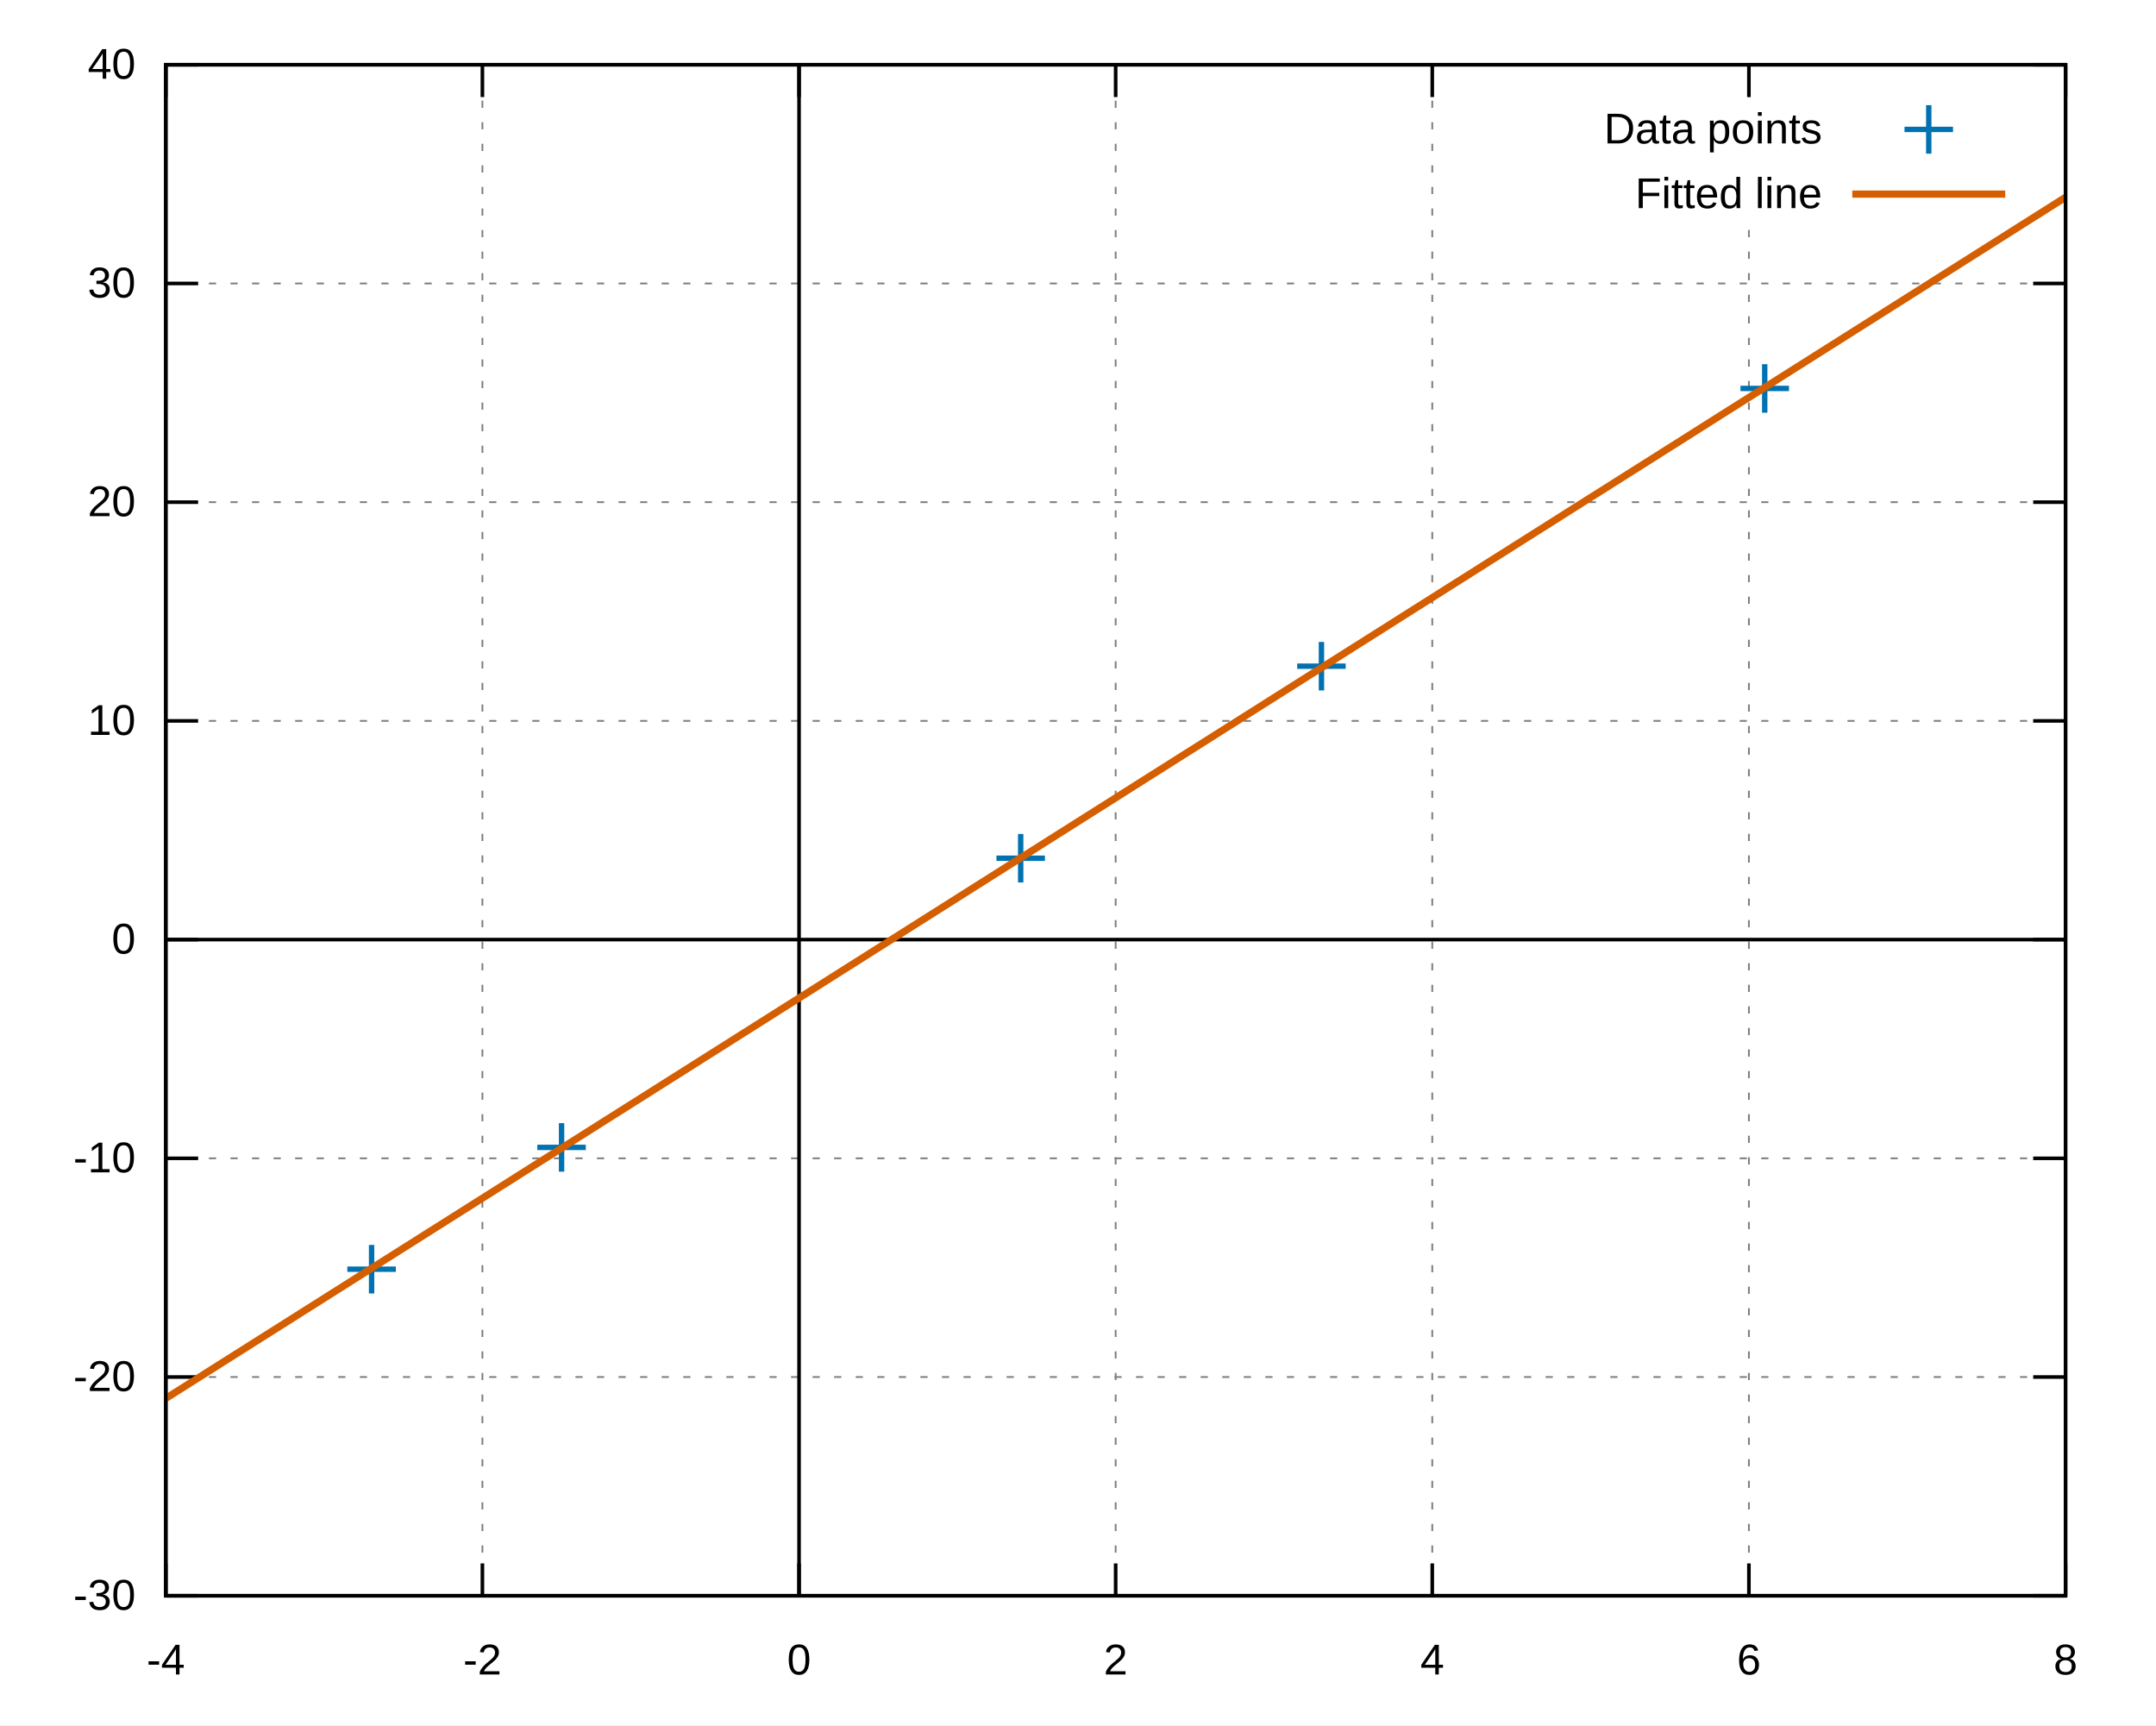
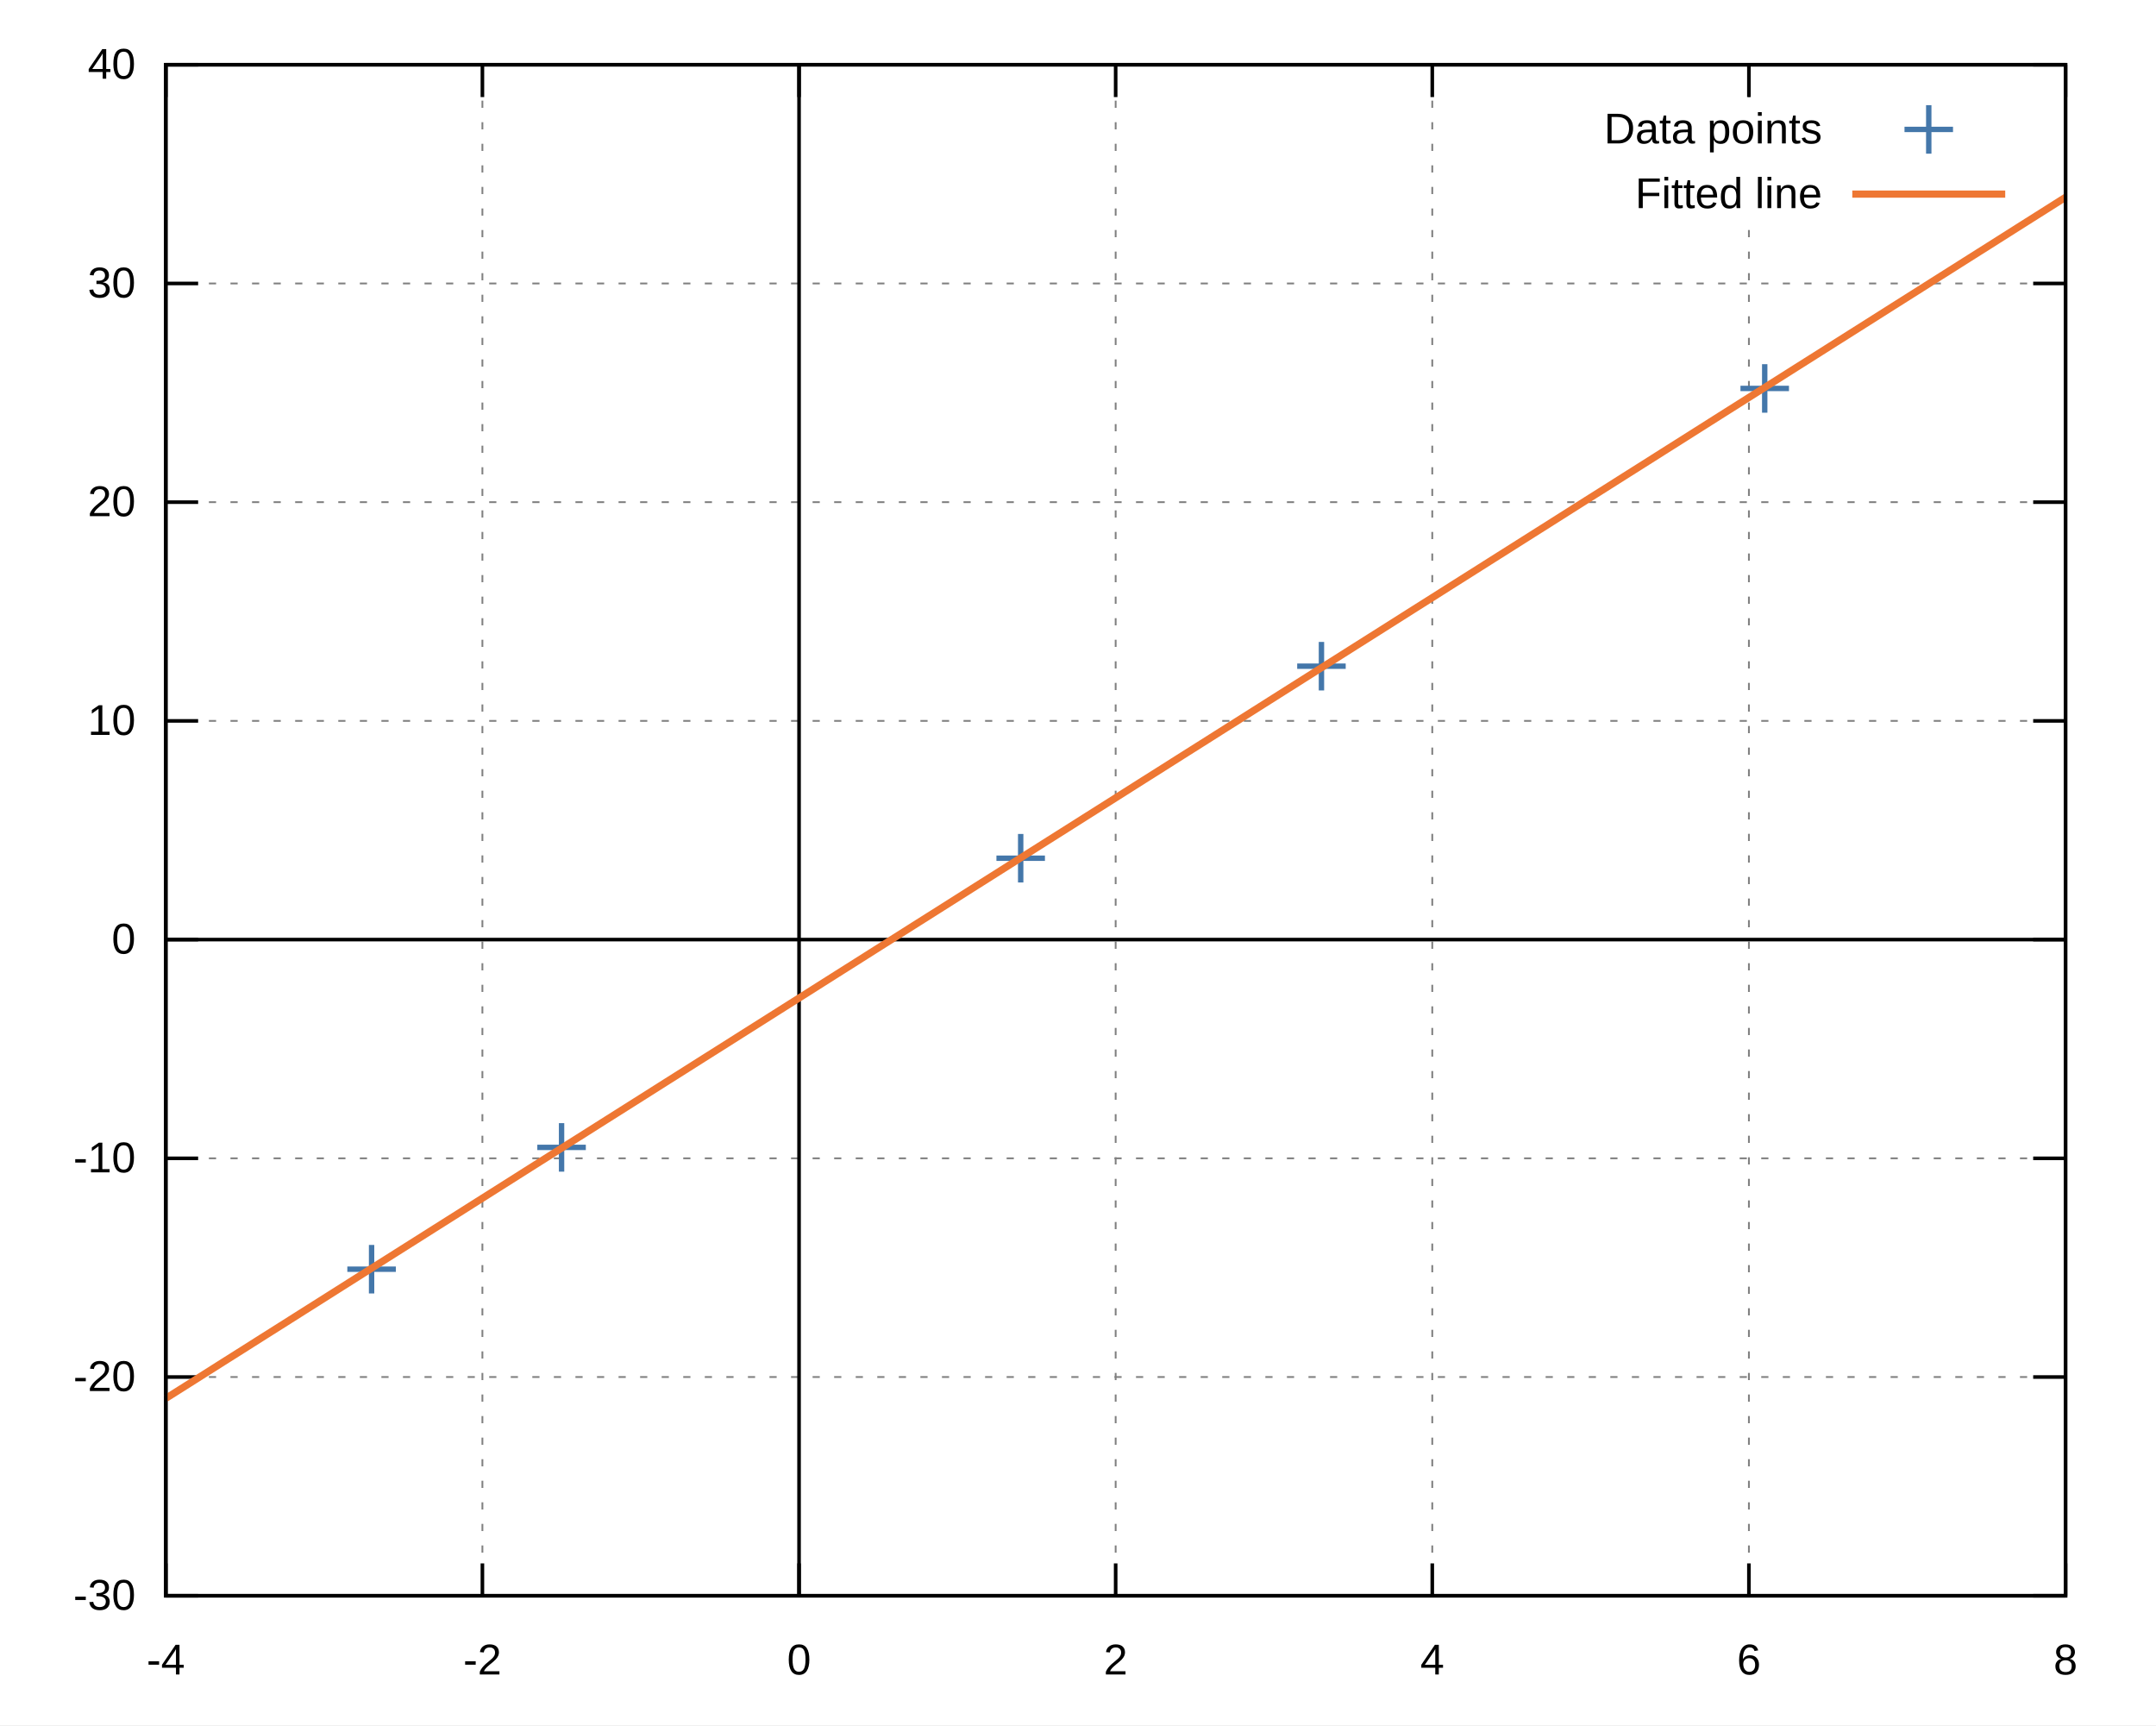
<svg xmlns="http://www.w3.org/2000/svg" xmlns:xlink="http://www.w3.org/1999/xlink" width="600" height="480" viewBox="0 0 600 480">
  <g id="gnuplot_canvas">
    <rect x="0" y="0" width="600" height="480" fill="#ffffff" />
    <defs>
      <circle id="gpDot" r="0.5" stroke-width="0.5" stroke="currentColor" />
      <path id="gpPt0" stroke-width="0.222" stroke="currentColor" d="M-1,0 h2 M0,-1 v2" />
      <path id="gpPt1" stroke-width="0.222" stroke="currentColor" d="M-1,-1 L1,1 M1,-1 L-1,1" />
      <path id="gpPt2" stroke-width="0.222" stroke="currentColor" d="M-1,0 L1,0 M0,-1 L0,1 M-1,-1 L1,1 M-1,1 L1,-1" />
      <rect id="gpPt3" stroke-width="0.222" stroke="currentColor" x="-1" y="-1" width="2" height="2" />
      <rect id="gpPt4" stroke-width="0.222" stroke="currentColor" fill="currentColor" x="-1" y="-1" width="2" height="2" />
      <circle id="gpPt5" stroke-width="0.222" stroke="currentColor" cx="0" cy="0" r="1" />
      <use xlink:href="#gpPt5" id="gpPt6" fill="currentColor" stroke="none" />
      <path id="gpPt7" stroke-width="0.222" stroke="currentColor" d="M0,-1.33 L-1.33,0.67 L1.33,0.67 z" />
      <use xlink:href="#gpPt7" id="gpPt8" fill="currentColor" stroke="none" />
      <use xlink:href="#gpPt7" id="gpPt9" stroke="currentColor" transform="rotate(180)" />
      <use xlink:href="#gpPt9" id="gpPt10" fill="currentColor" stroke="none" />
      <use xlink:href="#gpPt3" id="gpPt11" stroke="currentColor" transform="rotate(45)" />
      <use xlink:href="#gpPt11" id="gpPt12" fill="currentColor" stroke="none" />
      <path id="gpPt13" stroke-width="0.222" stroke="currentColor" d="M0,1.330 L1.265,0.411 L0.782,-1.067 L-0.782,-1.076 L-1.265,0.411 z" />
      <use xlink:href="#gpPt13" id="gpPt14" fill="currentColor" stroke="none" />
      <filter id="textbox" filterUnits="objectBoundingBox" x="0" y="0" height="1" width="1">
        <feFlood flood-color="#FFFFFF" flood-opacity="1" result="bgnd" />
        <feComposite in="SourceGraphic" in2="bgnd" operator="atop" />
      </filter>
      <filter id="greybox" filterUnits="objectBoundingBox" x="0" y="0" height="1" width="1">
        <feFlood flood-color="lightgrey" flood-opacity="1" result="grey" />
        <feComposite in="SourceGraphic" in2="grey" operator="atop" />
      </filter>
    </defs>
    <g fill="none" color="#FFFFFF" stroke="currentColor" stroke-width="1.00" stroke-linecap="butt" stroke-linejoin="miter">
</g>
    <g fill="none" color="black" stroke="currentColor" stroke-width="1.00" stroke-linecap="butt" stroke-linejoin="miter">
</g>
    <g fill="none" color="black" stroke="black" stroke-width="0.50" stroke-linecap="butt" stroke-linejoin="miter">
</g>
    <g fill="none" color="gray" stroke="currentColor" stroke-width="0.50" stroke-linecap="butt" stroke-linejoin="miter">
      <path stroke="gray" stroke-dasharray="2,4" class="gridline" d="M46.14,444.00 L574.82,444.00  " />
    </g>
    <g fill="none" color="gray" stroke="gray" stroke-width="1.00" stroke-linecap="butt" stroke-linejoin="miter">
</g>
    <g fill="none" color="black" stroke="currentColor" stroke-width="1.00" stroke-linecap="butt" stroke-linejoin="miter">
      <path stroke="black" d="M46.14,444.00 L55.14,444.00 M574.82,444.00 L565.82,444.00  " />
      <g transform="translate(37.75,447.90)" stroke="none" fill="black" font-family="Arial" font-size="12.00" text-anchor="end">
        <text>
          <tspan font-family="Arial">-30</tspan>
        </text>
      </g>
    </g>
    <g fill="none" color="black" stroke="currentColor" stroke-width="1.00" stroke-linecap="butt" stroke-linejoin="miter">
</g>
    <g fill="none" color="black" stroke="black" stroke-width="0.50" stroke-linecap="butt" stroke-linejoin="miter">
</g>
    <g fill="none" color="gray" stroke="currentColor" stroke-width="0.50" stroke-linecap="butt" stroke-linejoin="miter">
      <path stroke="gray" stroke-dasharray="2,4" class="gridline" d="M46.14,383.14 L574.82,383.14  " />
    </g>
    <g fill="none" color="gray" stroke="gray" stroke-width="1.00" stroke-linecap="butt" stroke-linejoin="miter">
</g>
    <g fill="none" color="black" stroke="currentColor" stroke-width="1.00" stroke-linecap="butt" stroke-linejoin="miter">
      <path stroke="black" d="M46.14,383.14 L55.14,383.14 M574.82,383.14 L565.82,383.14  " />
      <g transform="translate(37.75,387.04)" stroke="none" fill="black" font-family="Arial" font-size="12.00" text-anchor="end">
        <text>
          <tspan font-family="Arial">-20</tspan>
        </text>
      </g>
    </g>
    <g fill="none" color="black" stroke="currentColor" stroke-width="1.00" stroke-linecap="butt" stroke-linejoin="miter">
</g>
    <g fill="none" color="black" stroke="black" stroke-width="0.50" stroke-linecap="butt" stroke-linejoin="miter">
</g>
    <g fill="none" color="gray" stroke="currentColor" stroke-width="0.50" stroke-linecap="butt" stroke-linejoin="miter">
      <path stroke="gray" stroke-dasharray="2,4" class="gridline" d="M46.14,322.29 L574.82,322.29  " />
    </g>
    <g fill="none" color="gray" stroke="gray" stroke-width="1.00" stroke-linecap="butt" stroke-linejoin="miter">
</g>
    <g fill="none" color="black" stroke="currentColor" stroke-width="1.00" stroke-linecap="butt" stroke-linejoin="miter">
      <path stroke="black" d="M46.14,322.29 L55.14,322.29 M574.82,322.29 L565.82,322.29  " />
      <g transform="translate(37.75,326.19)" stroke="none" fill="black" font-family="Arial" font-size="12.00" text-anchor="end">
        <text>
          <tspan font-family="Arial">-10</tspan>
        </text>
      </g>
    </g>
    <g fill="none" color="black" stroke="currentColor" stroke-width="1.00" stroke-linecap="butt" stroke-linejoin="miter">
</g>
    <g fill="none" color="black" stroke="black" stroke-width="0.50" stroke-linecap="butt" stroke-linejoin="miter">
</g>
    <g fill="none" color="gray" stroke="currentColor" stroke-width="0.50" stroke-linecap="butt" stroke-linejoin="miter">
      <path stroke="gray" stroke-dasharray="2,4" class="gridline" d="M46.14,261.43 L574.82,261.43  " />
    </g>
    <g fill="none" color="gray" stroke="gray" stroke-width="1.00" stroke-linecap="butt" stroke-linejoin="miter">
</g>
    <g fill="none" color="black" stroke="currentColor" stroke-width="1.00" stroke-linecap="butt" stroke-linejoin="miter">
      <path stroke="black" d="M46.14,261.43 L55.14,261.43 M574.82,261.43 L565.82,261.43  " />
      <g transform="translate(37.75,265.33)" stroke="none" fill="black" font-family="Arial" font-size="12.00" text-anchor="end">
        <text>
          <tspan font-family="Arial"> 0</tspan>
        </text>
      </g>
    </g>
    <g fill="none" color="black" stroke="currentColor" stroke-width="1.00" stroke-linecap="butt" stroke-linejoin="miter">
</g>
    <g fill="none" color="black" stroke="black" stroke-width="0.50" stroke-linecap="butt" stroke-linejoin="miter">
</g>
    <g fill="none" color="gray" stroke="currentColor" stroke-width="0.50" stroke-linecap="butt" stroke-linejoin="miter">
      <path stroke="gray" stroke-dasharray="2,4" class="gridline" d="M46.14,200.58 L574.82,200.58  " />
    </g>
    <g fill="none" color="gray" stroke="gray" stroke-width="1.00" stroke-linecap="butt" stroke-linejoin="miter">
</g>
    <g fill="none" color="black" stroke="currentColor" stroke-width="1.00" stroke-linecap="butt" stroke-linejoin="miter">
      <path stroke="black" d="M46.14,200.58 L55.14,200.58 M574.82,200.58 L565.82,200.58  " />
      <g transform="translate(37.75,204.48)" stroke="none" fill="black" font-family="Arial" font-size="12.00" text-anchor="end">
        <text>
          <tspan font-family="Arial"> 10</tspan>
        </text>
      </g>
    </g>
    <g fill="none" color="black" stroke="currentColor" stroke-width="1.00" stroke-linecap="butt" stroke-linejoin="miter">
</g>
    <g fill="none" color="black" stroke="black" stroke-width="0.50" stroke-linecap="butt" stroke-linejoin="miter">
</g>
    <g fill="none" color="gray" stroke="currentColor" stroke-width="0.50" stroke-linecap="butt" stroke-linejoin="miter">
      <path stroke="gray" stroke-dasharray="2,4" class="gridline" d="M46.14,139.72 L574.82,139.72  " />
    </g>
    <g fill="none" color="gray" stroke="gray" stroke-width="1.00" stroke-linecap="butt" stroke-linejoin="miter">
</g>
    <g fill="none" color="black" stroke="currentColor" stroke-width="1.00" stroke-linecap="butt" stroke-linejoin="miter">
      <path stroke="black" d="M46.14,139.72 L55.14,139.72 M574.82,139.72 L565.82,139.72  " />
      <g transform="translate(37.75,143.62)" stroke="none" fill="black" font-family="Arial" font-size="12.00" text-anchor="end">
        <text>
          <tspan font-family="Arial"> 20</tspan>
        </text>
      </g>
    </g>
    <g fill="none" color="black" stroke="currentColor" stroke-width="1.00" stroke-linecap="butt" stroke-linejoin="miter">
</g>
    <g fill="none" color="black" stroke="black" stroke-width="0.50" stroke-linecap="butt" stroke-linejoin="miter">
</g>
    <g fill="none" color="gray" stroke="currentColor" stroke-width="0.50" stroke-linecap="butt" stroke-linejoin="miter">
      <path stroke="gray" stroke-dasharray="2,4" class="gridline" d="M46.14,78.87 L574.82,78.87  " />
    </g>
    <g fill="none" color="gray" stroke="gray" stroke-width="1.00" stroke-linecap="butt" stroke-linejoin="miter">
</g>
    <g fill="none" color="black" stroke="currentColor" stroke-width="1.00" stroke-linecap="butt" stroke-linejoin="miter">
      <path stroke="black" d="M46.14,78.87 L55.14,78.87 M574.82,78.87 L565.82,78.87  " />
      <g transform="translate(37.75,82.77)" stroke="none" fill="black" font-family="Arial" font-size="12.00" text-anchor="end">
        <text>
          <tspan font-family="Arial"> 30</tspan>
        </text>
      </g>
    </g>
    <g fill="none" color="black" stroke="currentColor" stroke-width="1.00" stroke-linecap="butt" stroke-linejoin="miter">
</g>
    <g fill="none" color="black" stroke="black" stroke-width="0.50" stroke-linecap="butt" stroke-linejoin="miter">
</g>
    <g fill="none" color="gray" stroke="currentColor" stroke-width="0.50" stroke-linecap="butt" stroke-linejoin="miter">
      <path stroke="gray" stroke-dasharray="2,4" class="gridline" d="M46.14,18.01 L574.82,18.01  " />
    </g>
    <g fill="none" color="gray" stroke="gray" stroke-width="1.00" stroke-linecap="butt" stroke-linejoin="miter">
</g>
    <g fill="none" color="black" stroke="currentColor" stroke-width="1.00" stroke-linecap="butt" stroke-linejoin="miter">
      <path stroke="black" d="M46.14,18.01 L55.14,18.01 M574.82,18.01 L565.82,18.01  " />
      <g transform="translate(37.75,21.91)" stroke="none" fill="black" font-family="Arial" font-size="12.00" text-anchor="end">
        <text>
          <tspan font-family="Arial"> 40</tspan>
        </text>
      </g>
    </g>
    <g fill="none" color="black" stroke="currentColor" stroke-width="1.00" stroke-linecap="butt" stroke-linejoin="miter">
</g>
    <g fill="none" color="black" stroke="black" stroke-width="0.50" stroke-linecap="butt" stroke-linejoin="miter">
</g>
    <g fill="none" color="gray" stroke="currentColor" stroke-width="0.50" stroke-linecap="butt" stroke-linejoin="miter">
      <path stroke="gray" stroke-dasharray="2,4" class="gridline" d="M46.14,444.00 L46.14,18.01  " />
    </g>
    <g fill="none" color="gray" stroke="gray" stroke-width="1.00" stroke-linecap="butt" stroke-linejoin="miter">
</g>
    <g fill="none" color="black" stroke="currentColor" stroke-width="1.00" stroke-linecap="butt" stroke-linejoin="miter">
      <path stroke="black" d="M46.14,444.00 L46.14,435.00 M46.14,18.01 L46.14,27.01  " />
      <g transform="translate(46.14,465.90)" stroke="none" fill="black" font-family="Arial" font-size="12.00" text-anchor="middle">
        <text>
          <tspan font-family="Arial">-4</tspan>
        </text>
      </g>
    </g>
    <g fill="none" color="black" stroke="currentColor" stroke-width="1.00" stroke-linecap="butt" stroke-linejoin="miter">
</g>
    <g fill="none" color="black" stroke="black" stroke-width="0.50" stroke-linecap="butt" stroke-linejoin="miter">
</g>
    <g fill="none" color="gray" stroke="currentColor" stroke-width="0.50" stroke-linecap="butt" stroke-linejoin="miter">
      <path stroke="gray" stroke-dasharray="2,4" class="gridline" d="M134.25,444.00 L134.25,18.01  " />
    </g>
    <g fill="none" color="gray" stroke="gray" stroke-width="1.00" stroke-linecap="butt" stroke-linejoin="miter">
</g>
    <g fill="none" color="black" stroke="currentColor" stroke-width="1.00" stroke-linecap="butt" stroke-linejoin="miter">
      <path stroke="black" d="M134.25,444.00 L134.25,435.00 M134.25,18.01 L134.25,27.01  " />
      <g transform="translate(134.25,465.90)" stroke="none" fill="black" font-family="Arial" font-size="12.00" text-anchor="middle">
        <text>
          <tspan font-family="Arial">-2</tspan>
        </text>
      </g>
    </g>
    <g fill="none" color="black" stroke="currentColor" stroke-width="1.00" stroke-linecap="butt" stroke-linejoin="miter">
</g>
    <g fill="none" color="black" stroke="black" stroke-width="0.50" stroke-linecap="butt" stroke-linejoin="miter">
</g>
    <g fill="none" color="gray" stroke="currentColor" stroke-width="0.50" stroke-linecap="butt" stroke-linejoin="miter">
      <path stroke="gray" stroke-dasharray="2,4" class="gridline" d="M222.37,444.00 L222.37,18.01  " />
    </g>
    <g fill="none" color="gray" stroke="gray" stroke-width="1.00" stroke-linecap="butt" stroke-linejoin="miter">
</g>
    <g fill="none" color="black" stroke="currentColor" stroke-width="1.00" stroke-linecap="butt" stroke-linejoin="miter">
      <path stroke="black" d="M222.37,444.00 L222.37,435.00 M222.37,18.01 L222.37,27.01  " />
      <g transform="translate(222.37,465.90)" stroke="none" fill="black" font-family="Arial" font-size="12.00" text-anchor="middle">
        <text>
          <tspan font-family="Arial"> 0</tspan>
        </text>
      </g>
    </g>
    <g fill="none" color="black" stroke="currentColor" stroke-width="1.00" stroke-linecap="butt" stroke-linejoin="miter">
</g>
    <g fill="none" color="black" stroke="black" stroke-width="0.50" stroke-linecap="butt" stroke-linejoin="miter">
</g>
    <g fill="none" color="gray" stroke="currentColor" stroke-width="0.50" stroke-linecap="butt" stroke-linejoin="miter">
      <path stroke="gray" stroke-dasharray="2,4" class="gridline" d="M310.48,444.00 L310.48,18.01  " />
    </g>
    <g fill="none" color="gray" stroke="gray" stroke-width="1.00" stroke-linecap="butt" stroke-linejoin="miter">
</g>
    <g fill="none" color="black" stroke="currentColor" stroke-width="1.00" stroke-linecap="butt" stroke-linejoin="miter">
      <path stroke="black" d="M310.48,444.00 L310.48,435.00 M310.48,18.01 L310.48,27.01  " />
      <g transform="translate(310.48,465.90)" stroke="none" fill="black" font-family="Arial" font-size="12.00" text-anchor="middle">
        <text>
          <tspan font-family="Arial"> 2</tspan>
        </text>
      </g>
    </g>
    <g fill="none" color="black" stroke="currentColor" stroke-width="1.00" stroke-linecap="butt" stroke-linejoin="miter">
</g>
    <g fill="none" color="black" stroke="black" stroke-width="0.50" stroke-linecap="butt" stroke-linejoin="miter">
</g>
    <g fill="none" color="gray" stroke="currentColor" stroke-width="0.50" stroke-linecap="butt" stroke-linejoin="miter">
      <path stroke="gray" stroke-dasharray="2,4" class="gridline" d="M398.59,444.00 L398.59,18.01  " />
    </g>
    <g fill="none" color="gray" stroke="gray" stroke-width="1.00" stroke-linecap="butt" stroke-linejoin="miter">
</g>
    <g fill="none" color="black" stroke="currentColor" stroke-width="1.00" stroke-linecap="butt" stroke-linejoin="miter">
      <path stroke="black" d="M398.59,444.00 L398.59,435.00 M398.59,18.01 L398.59,27.01  " />
      <g transform="translate(398.59,465.90)" stroke="none" fill="black" font-family="Arial" font-size="12.00" text-anchor="middle">
        <text>
          <tspan font-family="Arial"> 4</tspan>
        </text>
      </g>
    </g>
    <g fill="none" color="black" stroke="currentColor" stroke-width="1.00" stroke-linecap="butt" stroke-linejoin="miter">
</g>
    <g fill="none" color="black" stroke="black" stroke-width="0.50" stroke-linecap="butt" stroke-linejoin="miter">
</g>
    <g fill="none" color="gray" stroke="currentColor" stroke-width="0.50" stroke-linecap="butt" stroke-linejoin="miter">
      <path stroke="gray" stroke-dasharray="2,4" class="gridline" d="M486.71,444.00 L486.71,63.01 M486.71,27.01 L486.71,18.01  " />
    </g>
    <g fill="none" color="gray" stroke="gray" stroke-width="1.00" stroke-linecap="butt" stroke-linejoin="miter">
</g>
    <g fill="none" color="black" stroke="currentColor" stroke-width="1.00" stroke-linecap="butt" stroke-linejoin="miter">
      <path stroke="black" d="M486.71,444.00 L486.71,435.00 M486.71,18.01 L486.71,27.01  " />
      <g transform="translate(486.71,465.90)" stroke="none" fill="black" font-family="Arial" font-size="12.00" text-anchor="middle">
        <text>
          <tspan font-family="Arial"> 6</tspan>
        </text>
      </g>
    </g>
    <g fill="none" color="black" stroke="currentColor" stroke-width="1.00" stroke-linecap="butt" stroke-linejoin="miter">
</g>
    <g fill="none" color="black" stroke="black" stroke-width="0.50" stroke-linecap="butt" stroke-linejoin="miter">
</g>
    <g fill="none" color="gray" stroke="currentColor" stroke-width="0.50" stroke-linecap="butt" stroke-linejoin="miter">
      <path stroke="gray" stroke-dasharray="2,4" class="gridline" d="M574.82,444.00 L574.82,18.01  " />
    </g>
    <g fill="none" color="gray" stroke="gray" stroke-width="1.00" stroke-linecap="butt" stroke-linejoin="miter">
</g>
    <g fill="none" color="black" stroke="currentColor" stroke-width="1.00" stroke-linecap="butt" stroke-linejoin="miter">
      <path stroke="black" d="M574.82,444.00 L574.82,435.00 M574.82,18.01 L574.82,27.01  " />
      <g transform="translate(574.82,465.90)" stroke="none" fill="black" font-family="Arial" font-size="12.00" text-anchor="middle">
        <text>
          <tspan font-family="Arial"> 8</tspan>
        </text>
      </g>
    </g>
    <g fill="none" color="black" stroke="currentColor" stroke-width="1.00" stroke-linecap="butt" stroke-linejoin="miter">
</g>
    <g fill="none" color="black" stroke="currentColor" stroke-width="1.00" stroke-linecap="butt" stroke-linejoin="miter">
      <path stroke="rgb(  0,   0,   0)" d="M46.14,261.43 L574.82,261.43  " />
    </g>
    <g fill="none" color="black" stroke="currentColor" stroke-width="1.00" stroke-linecap="butt" stroke-linejoin="miter">
      <path stroke="rgb(  0,   0,   0)" d="M222.37,444.00 L222.37,18.01  " />
    </g>
    <g fill="none" color="black" stroke="currentColor" stroke-width="1.00" stroke-linecap="butt" stroke-linejoin="miter">
      <path stroke="black" d="M46.14,18.01 L46.14,444.00 L574.82,444.00 L574.82,18.01 L46.14,18.01 Z  " />
    </g>
    <g fill="none" color="black" stroke="currentColor" stroke-width="1.00" stroke-linecap="butt" stroke-linejoin="miter">
</g>
    <g id="gnuplot_plot_1">
      <g fill="none" color="black" stroke="currentColor" stroke-width="1.00" stroke-linecap="butt" stroke-linejoin="miter">
        <g transform="translate(507.09,39.91)" stroke="none" fill="black" font-family="Arial" font-size="12.00" text-anchor="end">
          <text>
            <tspan font-family="Arial">Data points</tspan>
          </text>
        </g>
      </g>
      <g fill="none" color="black" stroke="currentColor" stroke-width="1.00" stroke-linecap="butt" stroke-linejoin="miter">
-         <use xlink:href="#gpPt0" transform="translate(103.41,353.14) scale(6.75)" color="rgb(  0, 114, 178)" />
-         <use xlink:href="#gpPt0" transform="translate(156.28,319.25) scale(6.75)" color="rgb(  0, 114, 178)" />
-         <use xlink:href="#gpPt0" transform="translate(284.05,238.79) scale(6.75)" color="rgb(  0, 114, 178)" />
-         <use xlink:href="#gpPt0" transform="translate(367.75,185.36) scale(6.75)" color="rgb(  0, 114, 178)" />
-         <use xlink:href="#gpPt0" transform="translate(491.11,108.08) scale(6.75)" color="rgb(  0, 114, 178)" />
-         <use xlink:href="#gpPt0" transform="translate(536.76,36.01) scale(6.75)" color="rgb(  0, 114, 178)" />
+         <use xlink:href="#gpPt0" transform="translate(103.41,353.14) scale(6.75)" color="rgb( 68, 119, 170)" />
+         <use xlink:href="#gpPt0" transform="translate(156.28,319.25) scale(6.75)" color="rgb( 68, 119, 170)" />
+         <use xlink:href="#gpPt0" transform="translate(284.05,238.79) scale(6.75)" color="rgb( 68, 119, 170)" />
+         <use xlink:href="#gpPt0" transform="translate(367.75,185.36) scale(6.75)" color="rgb( 68, 119, 170)" />
+         <use xlink:href="#gpPt0" transform="translate(491.11,108.08) scale(6.75)" color="rgb( 68, 119, 170)" />
+         <use xlink:href="#gpPt0" transform="translate(536.76,36.01) scale(6.75)" color="rgb( 68, 119, 170)" />
      </g>
    </g>
    <g id="gnuplot_plot_2">
-       <g fill="none" color="#FFFFFF" stroke="rgb(  0, 114, 178)" stroke-width="2.00" stroke-linecap="butt" stroke-linejoin="miter">
+       <g fill="none" color="#FFFFFF" stroke="rgb( 68, 119, 170)" stroke-width="2.00" stroke-linecap="butt" stroke-linejoin="miter">
</g>
      <g fill="none" color="black" stroke="currentColor" stroke-width="2.00" stroke-linecap="butt" stroke-linejoin="miter">
        <g transform="translate(507.09,57.91)" stroke="none" fill="black" font-family="Arial" font-size="12.00" text-anchor="end">
          <text>
            <tspan font-family="Arial">Fitted line</tspan>
          </text>
        </g>
      </g>
      <g fill="none" color="black" stroke="currentColor" stroke-width="2.00" stroke-linecap="butt" stroke-linejoin="miter">
-         <path stroke="rgb(213,  94,   0)" d="M515.48,54.01 L558.04,54.01 M46.14,389.08 L51.48,385.71 L56.82,382.33 L62.16,378.95 L67.50,375.58 L72.84,372.20   L78.18,368.83 L83.52,365.45 L88.86,362.08 L94.20,358.70 L99.54,355.32 L104.88,351.95 L110.22,348.57 L115.56,345.20   L120.90,341.82 L126.24,338.45 L131.58,335.07 L136.92,331.70 L142.26,328.32 L147.60,324.94 L152.94,321.57 L158.28,318.19   L163.62,314.82 L168.96,311.44 L174.30,308.07 L179.65,304.69 L184.99,301.31 L190.33,297.94 L195.67,294.56 L201.01,291.19   L206.35,287.81 L211.69,284.44 L217.03,281.06 L222.37,277.69 L227.71,274.31 L233.05,270.93 L238.39,267.56 L243.73,264.18   L249.07,260.81 L254.41,257.43 L259.75,254.06 L265.09,250.68 L270.43,247.30 L275.77,243.93 L281.11,240.55 L286.45,237.18   L291.79,233.80 L297.13,230.43 L302.47,227.05 L307.81,223.68 L313.15,220.30 L318.49,216.92 L323.83,213.55 L329.17,210.17   L334.51,206.80 L339.85,203.42 L345.19,200.05 L350.53,196.67 L355.87,193.29 L361.21,189.92 L366.55,186.54 L371.89,183.17   L377.23,179.79 L382.57,176.42 L387.91,173.04 L393.25,169.66 L398.59,166.29 L403.93,162.91 L409.27,159.54 L414.61,156.16   L419.95,152.79 L425.29,149.41 L430.63,146.04 L435.97,142.66 L441.31,139.28 L446.66,135.91 L452.00,132.53 L457.34,129.16   L462.68,125.78 L468.02,122.41 L473.36,119.03 L478.70,115.65 L484.04,112.28 L489.38,108.90 L494.72,105.53 L500.06,102.15   L505.40,98.78 L510.74,95.40 L516.08,92.03 L521.42,88.65 L526.76,85.27 L532.10,81.90 L537.44,78.52 L542.78,75.15   L548.12,71.77 L553.46,68.40 L558.80,65.02 L564.14,61.64 L569.48,58.27 L574.82,54.89  " />
+         <path stroke="rgb(238, 119,  51)" d="M515.48,54.01 L558.04,54.01 M46.14,389.08 L51.48,385.71 L56.82,382.33 L62.16,378.95 L67.50,375.58 L72.84,372.20   L78.18,368.83 L83.52,365.45 L88.86,362.08 L94.20,358.70 L99.54,355.32 L104.88,351.95 L110.22,348.57 L115.56,345.20   L120.90,341.82 L126.24,338.45 L131.58,335.07 L136.92,331.70 L142.26,328.32 L147.60,324.94 L152.94,321.57 L158.28,318.19   L163.62,314.82 L168.96,311.44 L174.30,308.07 L179.65,304.69 L184.99,301.31 L190.33,297.94 L195.67,294.56 L201.01,291.19   L206.35,287.81 L211.69,284.44 L217.03,281.06 L222.37,277.69 L227.71,274.31 L233.05,270.93 L238.39,267.56 L243.73,264.18   L249.07,260.81 L254.41,257.43 L259.75,254.06 L265.09,250.68 L270.43,247.30 L275.77,243.93 L281.11,240.55 L286.45,237.18   L291.79,233.80 L297.13,230.43 L302.47,227.05 L307.81,223.68 L313.15,220.30 L318.49,216.92 L323.83,213.55 L329.17,210.17   L334.51,206.80 L339.85,203.42 L345.19,200.05 L350.53,196.67 L355.87,193.29 L361.21,189.92 L366.55,186.54 L371.89,183.17   L377.23,179.79 L382.57,176.42 L387.91,173.04 L393.25,169.66 L398.59,166.29 L403.93,162.91 L409.27,159.54 L414.61,156.16   L419.95,152.79 L425.29,149.41 L430.63,146.04 L435.97,142.66 L441.31,139.28 L446.66,135.91 L452.00,132.53 L457.34,129.16   L462.68,125.78 L468.02,122.41 L473.36,119.03 L478.70,115.65 L484.04,112.28 L489.38,108.90 L494.72,105.53 L500.06,102.15   L505.40,98.78 L510.74,95.40 L516.08,92.03 L521.42,88.65 L526.76,85.27 L532.10,81.90 L537.44,78.52 L542.78,75.15   L548.12,71.77 L553.46,68.40 L558.80,65.02 L564.14,61.64 L569.48,58.27 L574.82,54.89  " />
      </g>
    </g>
    <g fill="none" color="black" stroke="currentColor" stroke-width="2.00" stroke-linecap="butt" stroke-linejoin="miter">
</g>
    <g fill="none" color="black" stroke="black" stroke-width="1.00" stroke-linecap="butt" stroke-linejoin="miter">
</g>
    <g fill="none" color="black" stroke="currentColor" stroke-width="1.00" stroke-linecap="butt" stroke-linejoin="miter">
      <path stroke="black" d="M46.14,18.01 L46.14,444.00 L574.82,444.00 L574.82,18.01 L46.14,18.01 Z  " />
    </g>
    <g fill="none" color="black" stroke="currentColor" stroke-width="1.00" stroke-linecap="butt" stroke-linejoin="miter">
</g>
  </g>
</svg>
